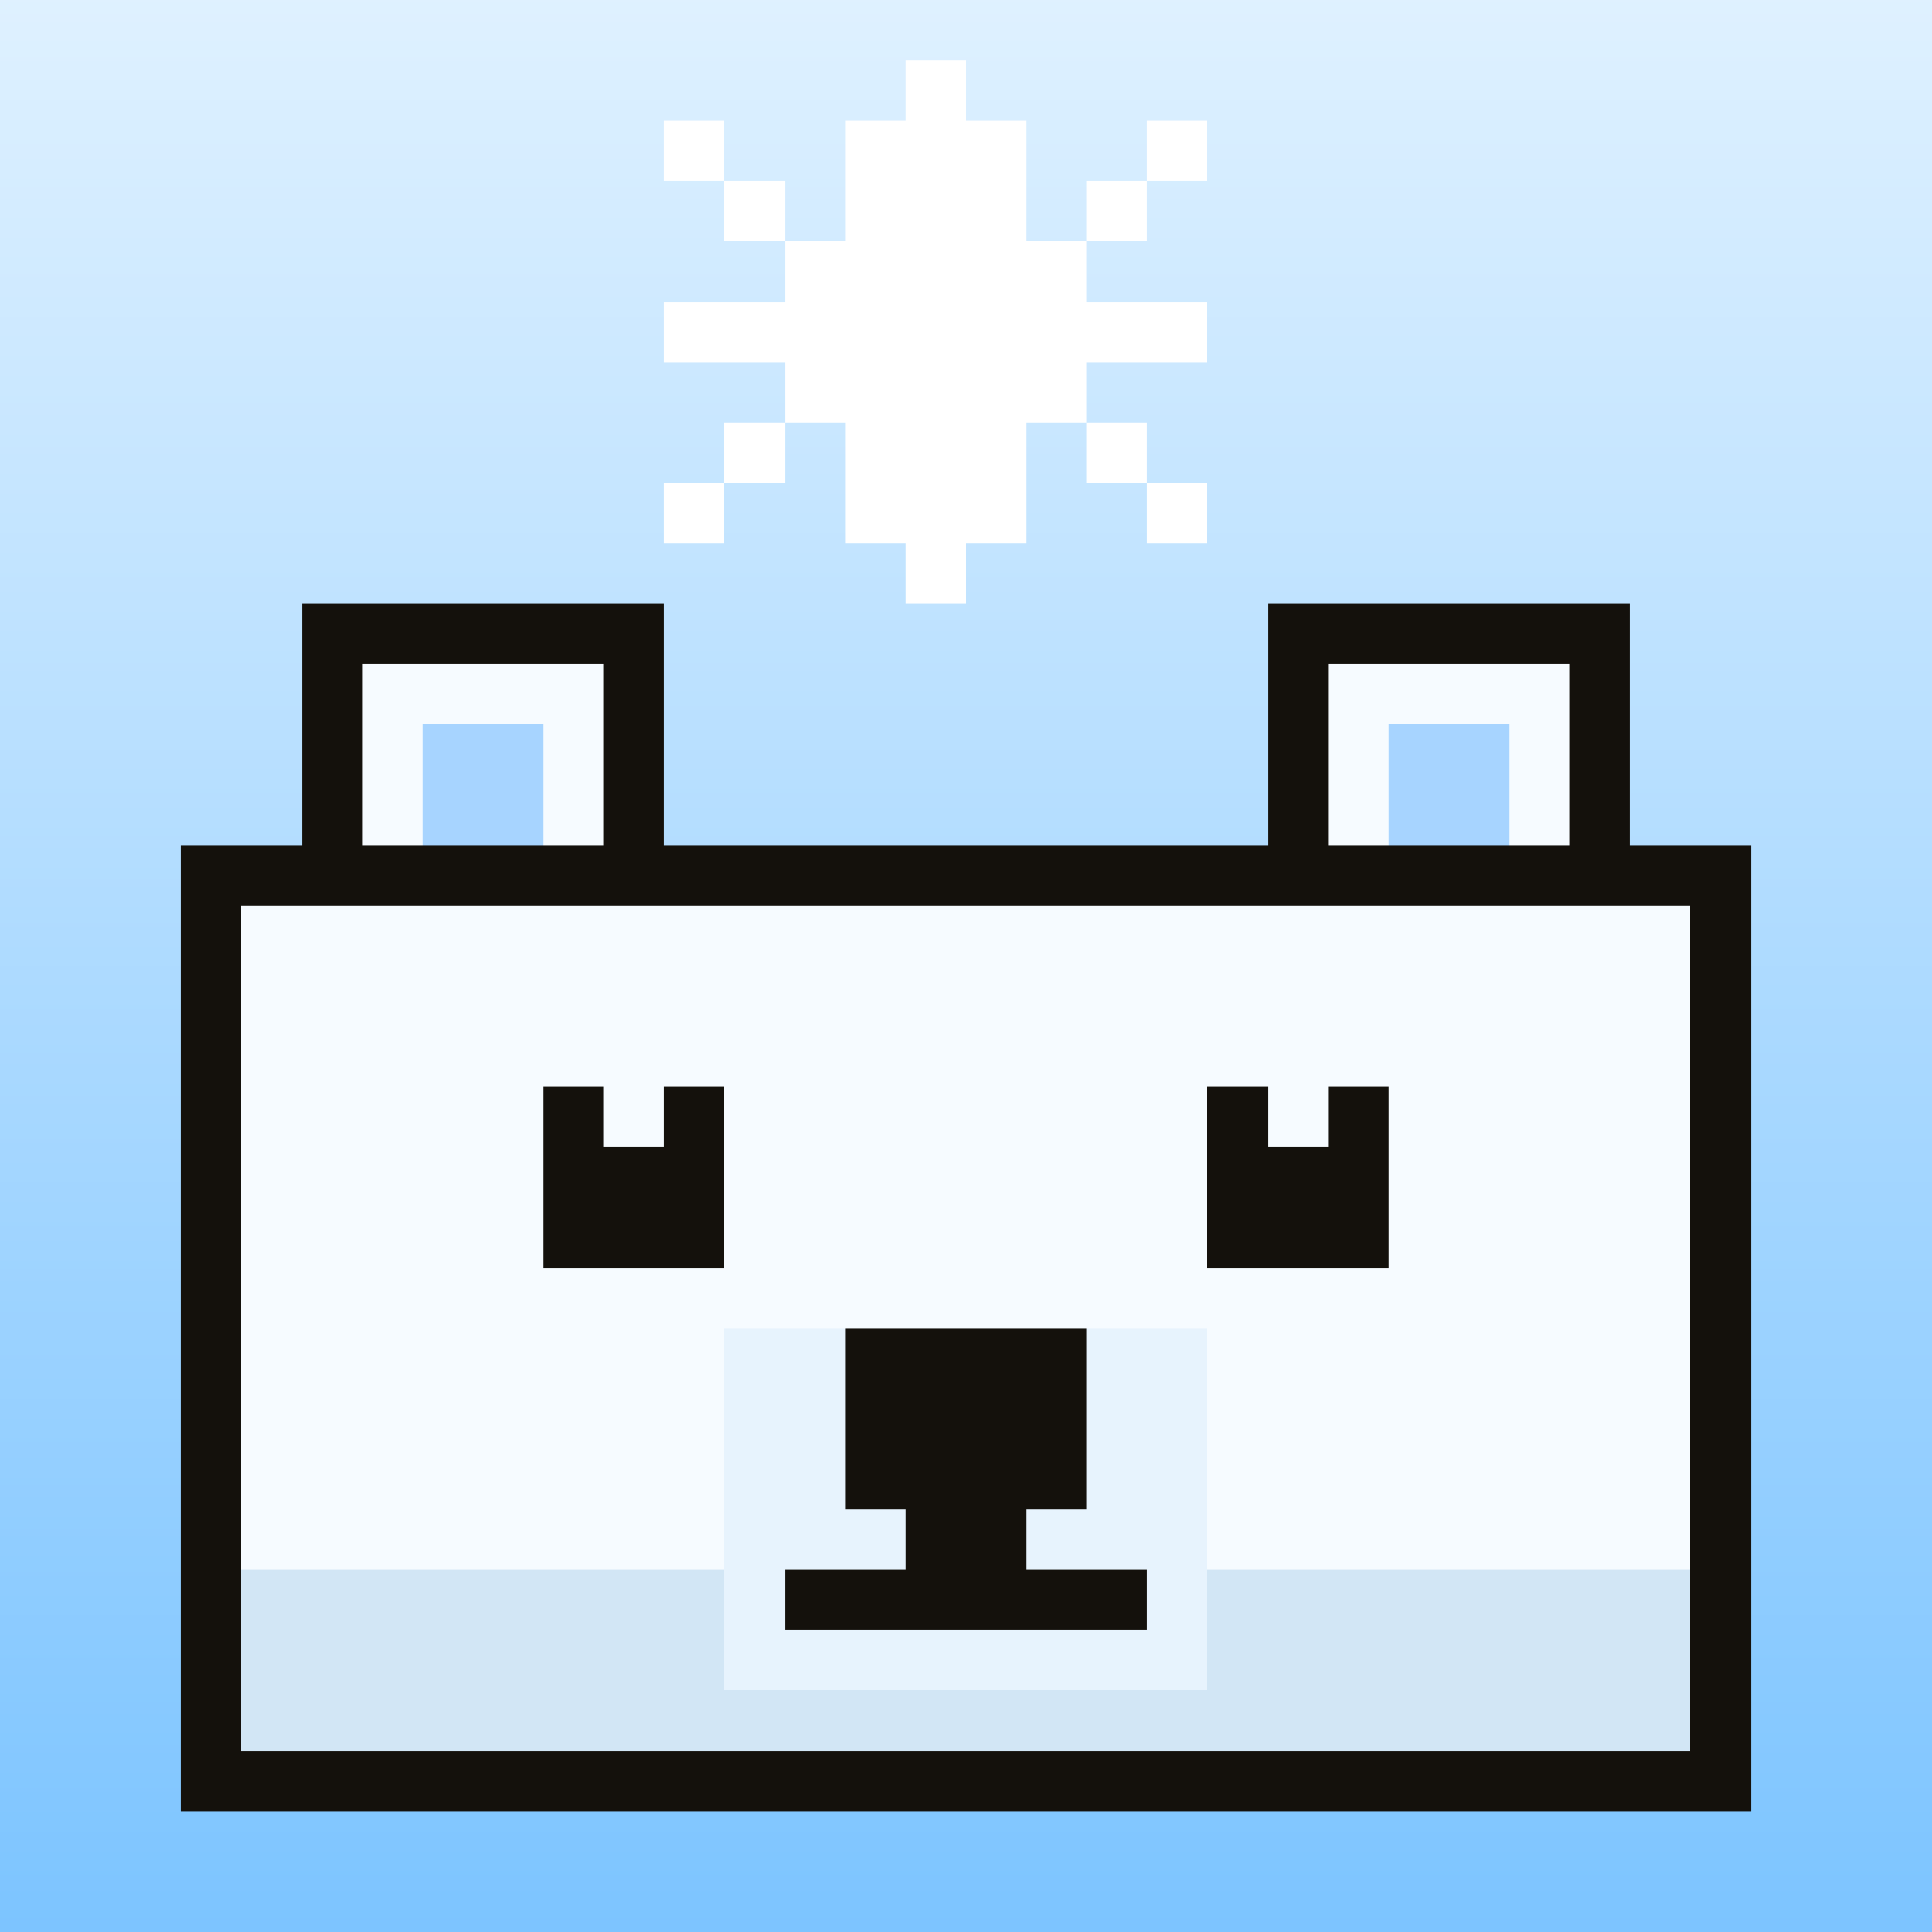
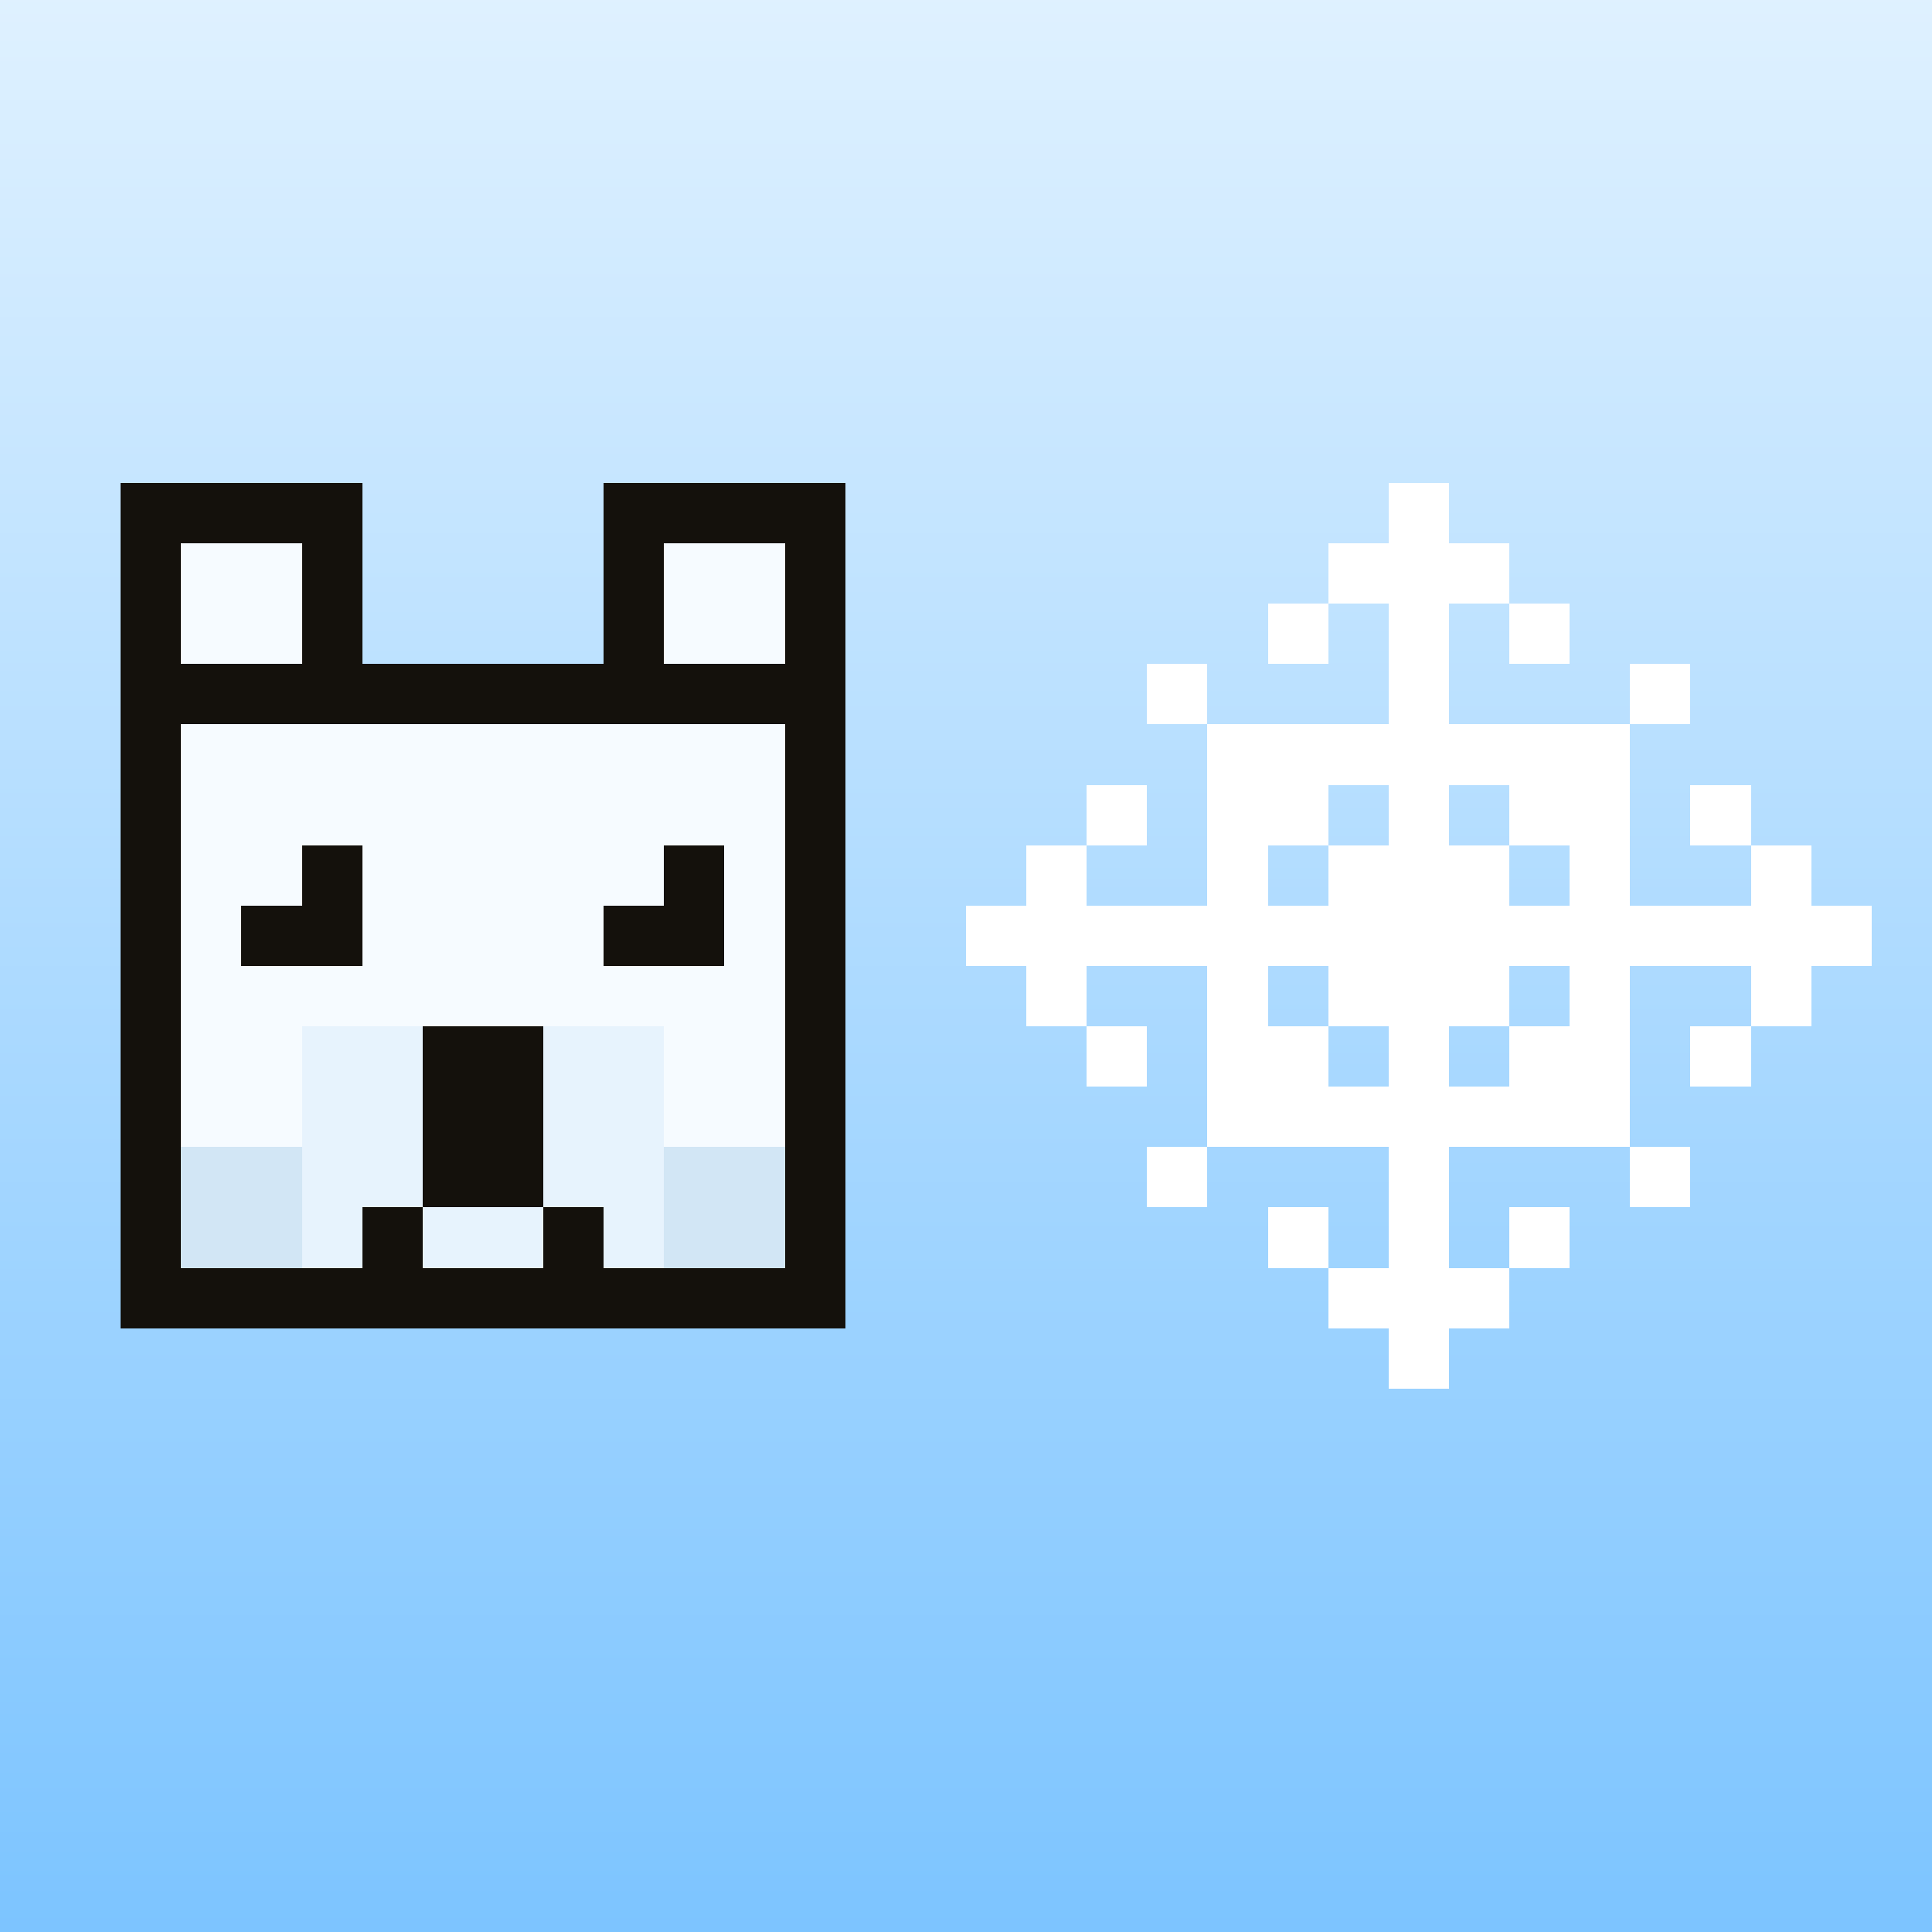
<svg xmlns="http://www.w3.org/2000/svg" width="256" height="256" viewBox="0 0 256 256" shape-rendering="crispEdges">
  <defs>
    <linearGradient id="ice" x1="0" y1="0" x2="0" y2="1">
      <stop offset="0" stop-color="#dff1ff" />
      <stop offset="1" stop-color="#7cc4ff" />
    </linearGradient>
  </defs>
  <rect x="0" y="0" width="256" height="256" fill="url(#ice)" />
-   <rect x="120" y="8" width="8" height="8" fill="#ffffff" />
-   <rect x="88" y="16" width="8" height="8" fill="#ffffff" />
-   <rect x="112" y="16" width="8" height="8" fill="#ffffff" />
-   <rect x="120" y="16" width="8" height="8" fill="#ffffff" />
-   <rect x="128" y="16" width="8" height="8" fill="#ffffff" />
-   <rect x="152" y="16" width="8" height="8" fill="#ffffff" />
-   <rect x="96" y="24" width="8" height="8" fill="#ffffff" />
-   <rect x="112" y="24" width="8" height="8" fill="#ffffff" />
-   <rect x="120" y="24" width="8" height="8" fill="#ffffff" />
-   <rect x="128" y="24" width="8" height="8" fill="#ffffff" />
-   <rect x="144" y="24" width="8" height="8" fill="#ffffff" />
-   <rect x="104" y="32" width="8" height="8" fill="#ffffff" />
-   <rect x="112" y="32" width="8" height="8" fill="#ffffff" />
-   <rect x="120" y="32" width="8" height="8" fill="#ffffff" />
-   <rect x="128" y="32" width="8" height="8" fill="#ffffff" />
-   <rect x="136" y="32" width="8" height="8" fill="#ffffff" />
-   <rect x="88" y="40" width="8" height="8" fill="#ffffff" />
-   <rect x="96" y="40" width="8" height="8" fill="#ffffff" />
-   <rect x="104" y="40" width="8" height="8" fill="#ffffff" />
-   <rect x="112" y="40" width="8" height="8" fill="#ffffff" />
-   <rect x="120" y="40" width="8" height="8" fill="#ffffff" />
-   <rect x="128" y="40" width="8" height="8" fill="#ffffff" />
-   <rect x="136" y="40" width="8" height="8" fill="#ffffff" />
-   <rect x="144" y="40" width="8" height="8" fill="#ffffff" />
-   <rect x="152" y="40" width="8" height="8" fill="#ffffff" />
-   <rect x="104" y="48" width="8" height="8" fill="#ffffff" />
-   <rect x="112" y="48" width="8" height="8" fill="#ffffff" />
-   <rect x="120" y="48" width="8" height="8" fill="#ffffff" />
-   <rect x="128" y="48" width="8" height="8" fill="#ffffff" />
-   <rect x="136" y="48" width="8" height="8" fill="#ffffff" />
-   <rect x="96" y="56" width="8" height="8" fill="#ffffff" />
-   <rect x="112" y="56" width="8" height="8" fill="#ffffff" />
-   <rect x="120" y="56" width="8" height="8" fill="#ffffff" />
-   <rect x="128" y="56" width="8" height="8" fill="#ffffff" />
-   <rect x="144" y="56" width="8" height="8" fill="#ffffff" />
-   <rect x="88" y="64" width="8" height="8" fill="#ffffff" />
-   <rect x="112" y="64" width="8" height="8" fill="#ffffff" />
-   <rect x="120" y="64" width="8" height="8" fill="#ffffff" />
-   <rect x="128" y="64" width="8" height="8" fill="#ffffff" />
-   <rect x="152" y="64" width="8" height="8" fill="#ffffff" />
-   <rect x="120" y="72" width="8" height="8" fill="#ffffff" />
-   <rect x="40" y="80" width="48" height="40" fill="#14110c" />
-   <rect x="48" y="88" width="32" height="24" fill="#f6fbff" />
-   <rect x="56" y="96" width="16" height="16" fill="#a7d4ff" />
-   <rect x="168" y="80" width="48" height="40" fill="#14110c" />
-   <rect x="176" y="88" width="32" height="24" fill="#f6fbff" />
-   <rect x="184" y="96" width="16" height="16" fill="#a7d4ff" />
-   <rect x="24" y="112" width="208" height="128" fill="#14110c" />
-   <rect x="32" y="120" width="192" height="112" fill="#f6fbff" />
-   <rect x="32" y="208" width="192" height="24" fill="#d2e6f5" />
-   <rect x="72" y="144" width="24" height="24" fill="#14110c" />
-   <rect x="160" y="144" width="24" height="24" fill="#14110c" />
-   <rect x="80" y="144" width="8" height="8" fill="#f6fbff" />
-   <rect x="168" y="144" width="8" height="8" fill="#f6fbff" />
-   <rect x="96" y="176" width="64" height="48" fill="#e7f3fd" />
-   <rect x="112" y="176" width="32" height="24" fill="#14110c" />
-   <rect x="120" y="200" width="16" height="16" fill="#14110c" />
-   <rect x="104" y="208" width="16" height="8" fill="#14110c" />
-   <rect x="136" y="208" width="16" height="8" fill="#14110c" />
+   <rect x="16" y="64" width="32" height="32" fill="#14110c" />
+   <rect x="24" y="72" width="16" height="16" fill="#f6fbff" />
+   <rect x="80" y="64" width="32" height="32" fill="#14110c" />
+   <rect x="88" y="72" width="16" height="16" fill="#f6fbff" />
+   <rect x="16" y="88" width="96" height="88" fill="#14110c" />
+   <rect x="24" y="96" width="80" height="72" fill="#f6fbff" />
+   <rect x="24" y="152" width="80" height="16" fill="#d2e6f5" />
+   <rect x="32" y="112" width="16" height="16" fill="#14110c" />
+   <rect x="80" y="112" width="16" height="16" fill="#14110c" />
+   <rect x="32" y="112" width="8" height="8" fill="#f6fbff" />
+   <rect x="80" y="112" width="8" height="8" fill="#f6fbff" />
+   <rect x="40" y="136" width="48" height="32" fill="#e7f3fd" />
+   <rect x="56" y="136" width="16" height="16" fill="#14110c" />
+   <rect x="56" y="152" width="16" height="8" fill="#14110c" />
+   <rect x="48" y="160" width="8" height="8" fill="#14110c" />
+   <rect x="72" y="160" width="8" height="8" fill="#14110c" />
+   <rect x="184" y="120" width="8" height="8" fill="#ffffff" />
+   <rect x="184" y="128" width="8" height="8" fill="#ffffff" />
+   <rect x="184" y="112" width="8" height="8" fill="#ffffff" />
+   <rect x="192" y="120" width="8" height="8" fill="#ffffff" />
+   <rect x="176" y="120" width="8" height="8" fill="#ffffff" />
+   <rect x="184" y="136" width="8" height="8" fill="#ffffff" />
+   <rect x="184" y="104" width="8" height="8" fill="#ffffff" />
+   <rect x="200" y="120" width="8" height="8" fill="#ffffff" />
+   <rect x="168" y="120" width="8" height="8" fill="#ffffff" />
+   <rect x="184" y="144" width="8" height="8" fill="#ffffff" />
+   <rect x="184" y="96" width="8" height="8" fill="#ffffff" />
+   <rect x="208" y="120" width="8" height="8" fill="#ffffff" />
+   <rect x="160" y="120" width="8" height="8" fill="#ffffff" />
+   <rect x="184" y="152" width="8" height="8" fill="#ffffff" />
+   <rect x="184" y="88" width="8" height="8" fill="#ffffff" />
+   <rect x="216" y="120" width="8" height="8" fill="#ffffff" />
+   <rect x="152" y="120" width="8" height="8" fill="#ffffff" />
+   <rect x="184" y="160" width="8" height="8" fill="#ffffff" />
+   <rect x="184" y="80" width="8" height="8" fill="#ffffff" />
+   <rect x="224" y="120" width="8" height="8" fill="#ffffff" />
+   <rect x="144" y="120" width="8" height="8" fill="#ffffff" />
+   <rect x="184" y="168" width="8" height="8" fill="#ffffff" />
+   <rect x="184" y="72" width="8" height="8" fill="#ffffff" />
+   <rect x="232" y="120" width="8" height="8" fill="#ffffff" />
+   <rect x="136" y="120" width="8" height="8" fill="#ffffff" />
+   <rect x="184" y="176" width="8" height="8" fill="#ffffff" />
+   <rect x="184" y="64" width="8" height="8" fill="#ffffff" />
+   <rect x="240" y="120" width="8" height="8" fill="#ffffff" />
+   <rect x="128" y="120" width="8" height="8" fill="#ffffff" />
+   <rect x="192" y="144" width="8" height="8" fill="#ffffff" />
+   <rect x="176" y="144" width="8" height="8" fill="#ffffff" />
+   <rect x="192" y="96" width="8" height="8" fill="#ffffff" />
+   <rect x="176" y="96" width="8" height="8" fill="#ffffff" />
+   <rect x="208" y="128" width="8" height="8" fill="#ffffff" />
+   <rect x="160" y="128" width="8" height="8" fill="#ffffff" />
+   <rect x="208" y="112" width="8" height="8" fill="#ffffff" />
+   <rect x="160" y="112" width="8" height="8" fill="#ffffff" />
+   <rect x="192" y="168" width="8" height="8" fill="#ffffff" />
+   <rect x="176" y="168" width="8" height="8" fill="#ffffff" />
+   <rect x="192" y="72" width="8" height="8" fill="#ffffff" />
+   <rect x="176" y="72" width="8" height="8" fill="#ffffff" />
+   <rect x="232" y="128" width="8" height="8" fill="#ffffff" />
+   <rect x="136" y="128" width="8" height="8" fill="#ffffff" />
+   <rect x="232" y="112" width="8" height="8" fill="#ffffff" />
+   <rect x="136" y="112" width="8" height="8" fill="#ffffff" />
+   <rect x="200" y="160" width="8" height="8" fill="#ffffff" />
+   <rect x="168" y="160" width="8" height="8" fill="#ffffff" />
+   <rect x="200" y="80" width="8" height="8" fill="#ffffff" />
+   <rect x="168" y="80" width="8" height="8" fill="#ffffff" />
+   <rect x="224" y="136" width="8" height="8" fill="#ffffff" />
+   <rect x="144" y="136" width="8" height="8" fill="#ffffff" />
+   <rect x="224" y="104" width="8" height="8" fill="#ffffff" />
+   <rect x="144" y="104" width="8" height="8" fill="#ffffff" />
+   <rect x="192" y="128" width="8" height="8" fill="#ffffff" />
+   <rect x="176" y="128" width="8" height="8" fill="#ffffff" />
+   <rect x="192" y="112" width="8" height="8" fill="#ffffff" />
+   <rect x="176" y="112" width="8" height="8" fill="#ffffff" />
+   <rect x="200" y="136" width="8" height="8" fill="#ffffff" />
+   <rect x="168" y="136" width="8" height="8" fill="#ffffff" />
+   <rect x="200" y="104" width="8" height="8" fill="#ffffff" />
+   <rect x="168" y="104" width="8" height="8" fill="#ffffff" />
+   <rect x="208" y="144" width="8" height="8" fill="#ffffff" />
+   <rect x="160" y="144" width="8" height="8" fill="#ffffff" />
+   <rect x="208" y="96" width="8" height="8" fill="#ffffff" />
+   <rect x="160" y="96" width="8" height="8" fill="#ffffff" />
+   <rect x="216" y="152" width="8" height="8" fill="#ffffff" />
+   <rect x="152" y="152" width="8" height="8" fill="#ffffff" />
+   <rect x="216" y="88" width="8" height="8" fill="#ffffff" />
+   <rect x="152" y="88" width="8" height="8" fill="#ffffff" />
+   <rect x="208" y="136" width="8" height="8" fill="#ffffff" />
+   <rect x="160" y="136" width="8" height="8" fill="#ffffff" />
+   <rect x="208" y="104" width="8" height="8" fill="#ffffff" />
+   <rect x="160" y="104" width="8" height="8" fill="#ffffff" />
+   <rect x="200" y="144" width="8" height="8" fill="#ffffff" />
+   <rect x="168" y="144" width="8" height="8" fill="#ffffff" />
+   <rect x="200" y="96" width="8" height="8" fill="#ffffff" />
+   <rect x="168" y="96" width="8" height="8" fill="#ffffff" />
</svg>
